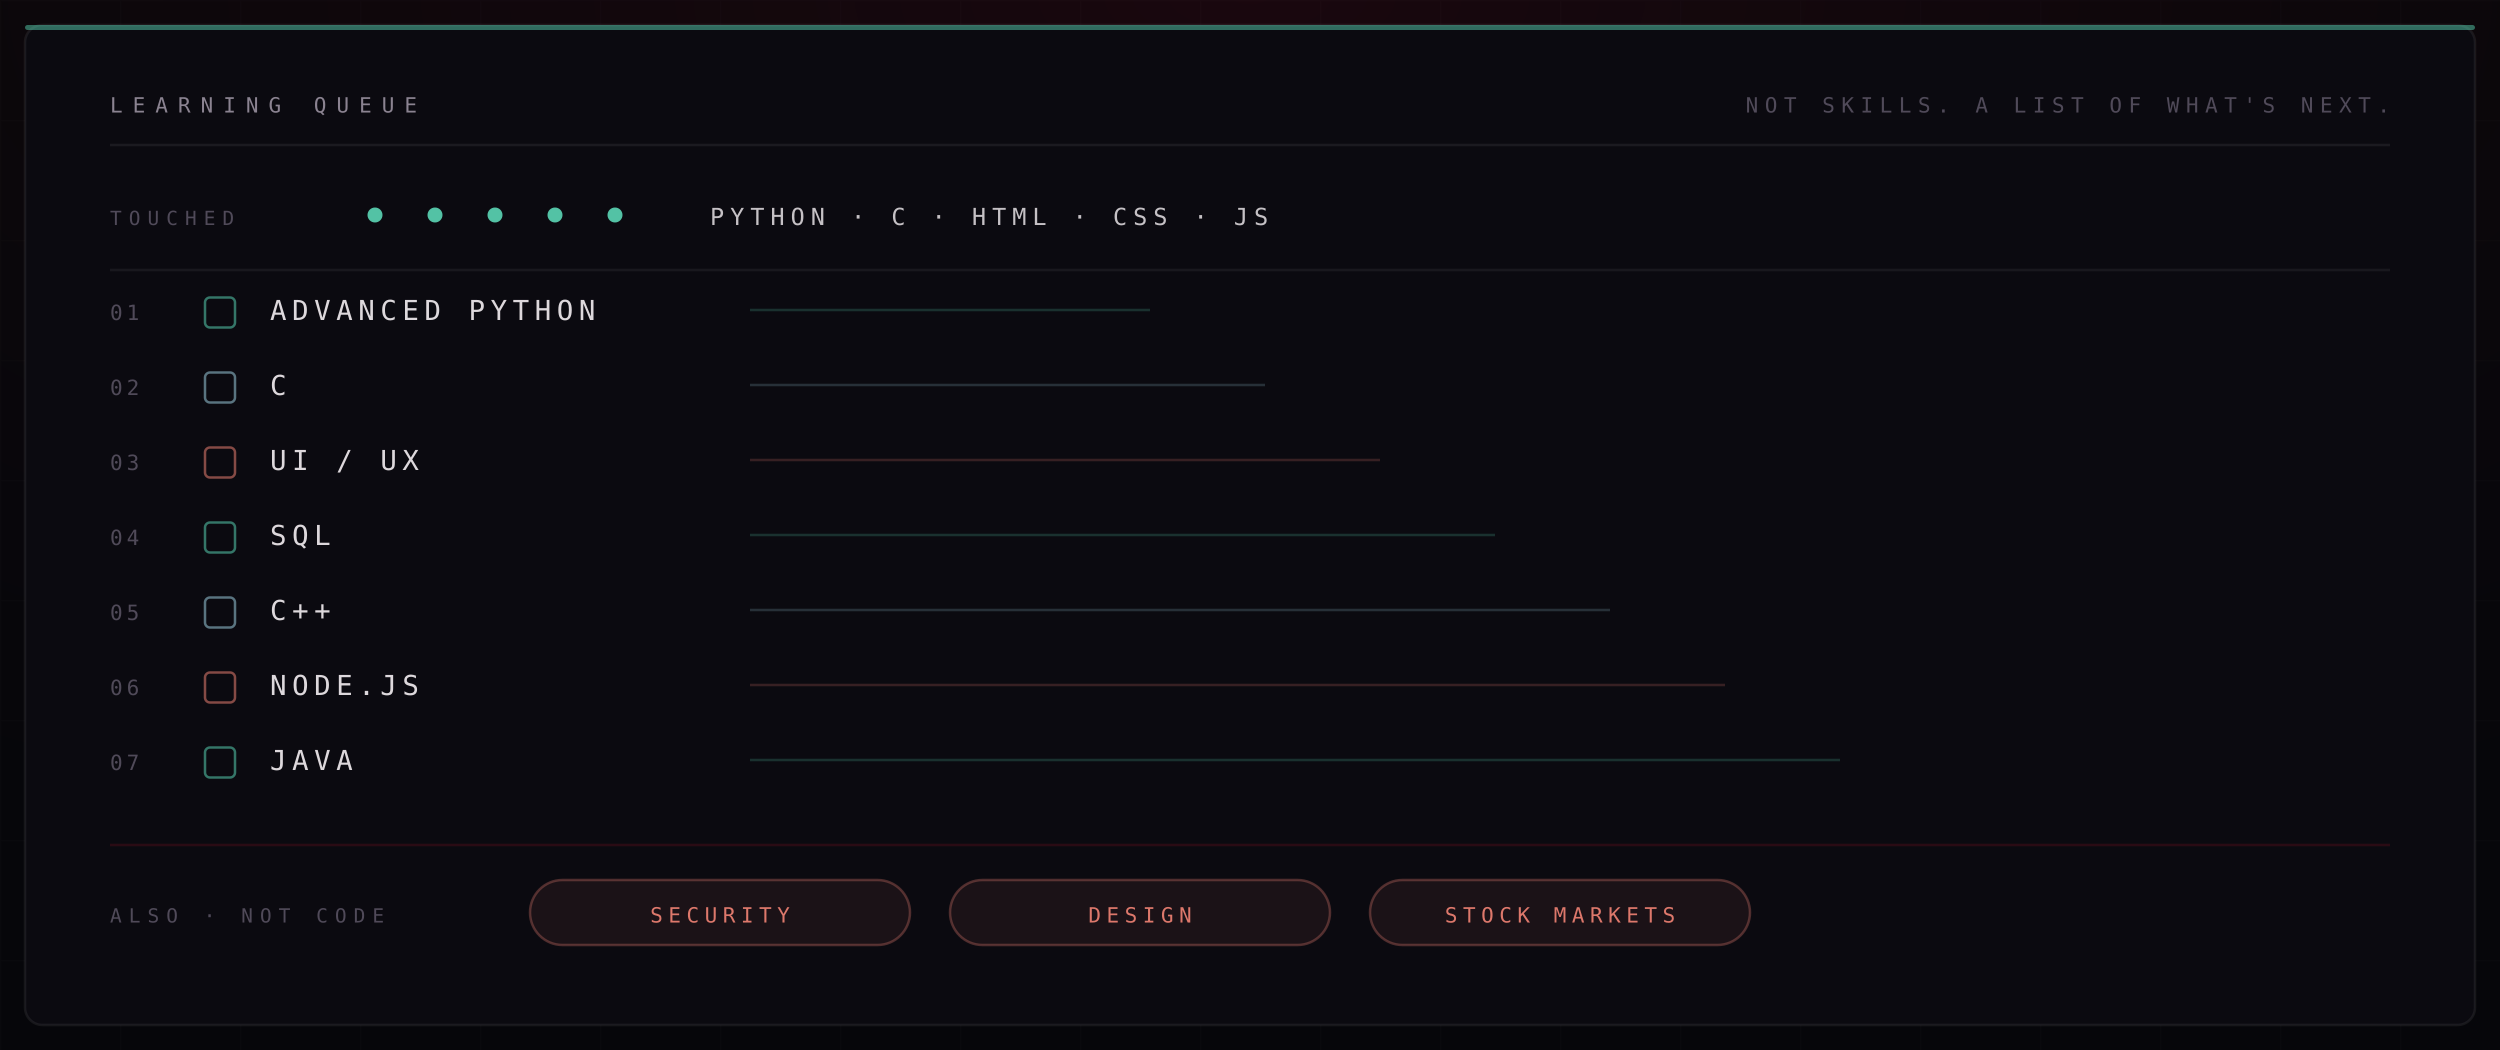
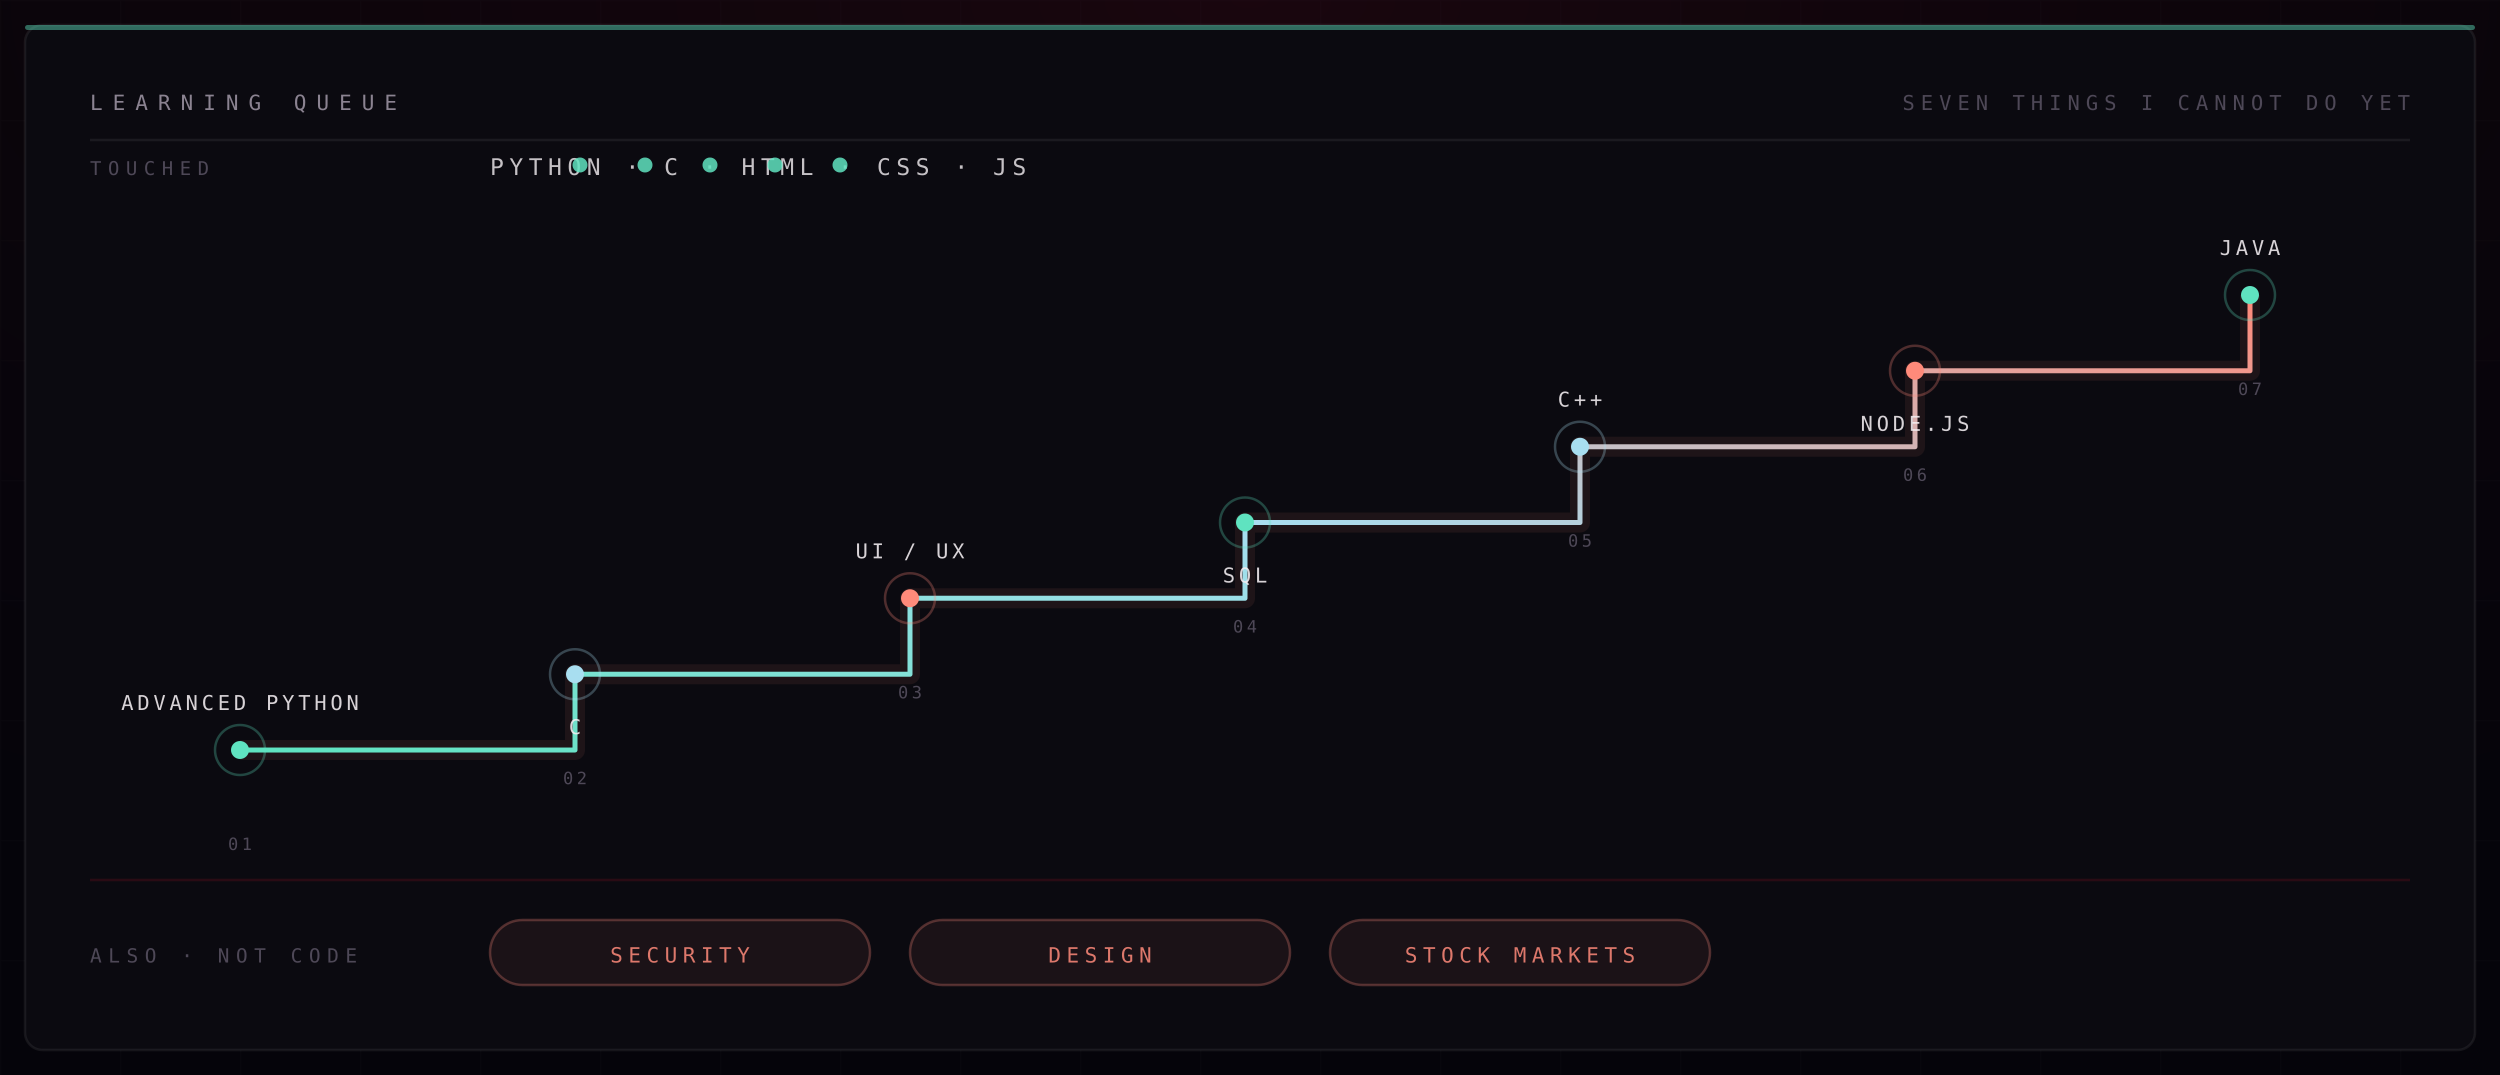
- <svg xmlns="http://www.w3.org/2000/svg" width="1000" height="420" viewBox="0 0 1000 420" fill="none" role="img" aria-label="Learning queue">
+ <svg xmlns="http://www.w3.org/2000/svg" width="1000" height="430" viewBox="0 0 1000 430" fill="none" role="img" aria-label="Learning queue">
  <defs>
    <pattern id="qGrid" width="48" height="48" patternUnits="userSpaceOnUse">
      <path d="M48 0H0V48" stroke="#FFFFFF" stroke-opacity="0.014" stroke-width="1" />
    </pattern>
    <radialGradient id="qGlow" cx="0.5" cy="0" r="1">
      <stop offset="0" stop-color="#D01731" stop-opacity="0.10" />
-       <stop offset="1" stop-color="#06060A" stop-opacity="0" />
+       <stop offset="1" stop-color="#05040A" stop-opacity="0" />
    </radialGradient>
+     <linearGradient id="qStep" x1="0" y1="1" x2="1" y2="0">
+       <stop offset="0" stop-color="#5FE3C0" />
+       <stop offset="0.5" stop-color="#A8DEF0" />
+       <stop offset="1" stop-color="#FF8A7A" />
+     </linearGradient>
  </defs>
-   <rect width="1000" height="420" fill="#06060A" />
-   <rect width="1000" height="420" fill="url(#qGrid)" />
-   <rect width="1000" height="420" fill="url(#qGlow)" />
-   <rect x="10" y="10" width="980" height="400" rx="7" fill="#0B0A10" stroke="#FFFFFF" stroke-opacity="0.07" />
+   <rect width="1000" height="430" fill="#05040A" />
+   <rect width="1000" height="430" fill="url(#qGrid)" />
+   <rect width="1000" height="430" fill="url(#qGlow)" />
+   <rect x="10" y="10" width="980" height="410" rx="7" fill="#0B0A10" stroke="#FFFFFF" stroke-opacity="0.07" />
  <rect x="10" y="10" width="980" height="2" rx="1" fill="#5FE3C0" fill-opacity="0.45" />
-   <text x="44" y="45" font-family="ui-monospace, SFMono-Regular, Menlo, Consolas, monospace" font-size="8.4" letter-spacing="4" fill="#8B8391">LEARNING QUEUE</text>
-   <text x="956" y="45" text-anchor="end" font-family="ui-monospace, SFMono-Regular, Menlo, Consolas, monospace" font-size="8.4" letter-spacing="2.6" fill="#504A59">NOT SKILLS. A LIST OF WHAT'S NEXT.</text>
-   <line x1="44" y1="58" x2="956" y2="58" stroke="#FFFFFF" stroke-opacity="0.07" />
-   <text x="44" y="90" font-family="ui-monospace, SFMono-Regular, Menlo, Consolas, monospace" font-size="7.8" letter-spacing="2.8" fill="#504A59">TOUCHED</text>
-   <text x="284" y="90" font-family="ui-monospace, SFMono-Regular, Menlo, Consolas, monospace" font-size="9.4" letter-spacing="2.4" fill="#F4EEF2" fill-opacity="0.8">PYTHON · C · HTML · CSS · JS</text>
-   <circle cx="150" cy="86" r="3" fill="#5FE3C0" fill-opacity="0.85">
+   <text x="36" y="44" font-family="ui-monospace, SFMono-Regular, Menlo, Consolas, monospace" font-size="8.4" letter-spacing="4" fill="#8B8391">LEARNING QUEUE</text>
+   <text x="964" y="44" text-anchor="end" font-family="ui-monospace, SFMono-Regular, Menlo, Consolas, monospace" font-size="8.2" letter-spacing="2.4" fill="#4E4857">SEVEN THINGS I CANNOT DO YET</text>
+   <line x1="36" y1="56" x2="964" y2="56" stroke="#FFFFFF" stroke-opacity="0.07" />
+   <text x="36" y="70" font-family="ui-monospace, SFMono-Regular, Menlo, Consolas, monospace" font-size="7.6" letter-spacing="2.6" fill="#4E4857">TOUCHED</text>
+   <text x="196" y="70" font-family="ui-monospace, SFMono-Regular, Menlo, Consolas, monospace" font-size="9.2" letter-spacing="2.2" fill="#F4EEF2" fill-opacity="0.8">PYTHON · C · HTML · CSS · JS</text>
+   <circle cx="232" cy="66" r="3" fill="#5FE3C0" fill-opacity="0.85">
    <animate attributeName="opacity" values="0.9;0.25;0.9" dur="2.6s" begin="0.0s" repeatCount="indefinite" />
  </circle>
-   <circle cx="174" cy="86" r="3" fill="#5FE3C0" fill-opacity="0.85">
+   <circle cx="258" cy="66" r="3" fill="#5FE3C0" fill-opacity="0.85">
    <animate attributeName="opacity" values="0.9;0.25;0.9" dur="2.6s" begin="0.2s" repeatCount="indefinite" />
  </circle>
-   <circle cx="198" cy="86" r="3" fill="#5FE3C0" fill-opacity="0.85">
+   <circle cx="284" cy="66" r="3" fill="#5FE3C0" fill-opacity="0.85">
    <animate attributeName="opacity" values="0.9;0.25;0.9" dur="2.6s" begin="0.4s" repeatCount="indefinite" />
  </circle>
-   <circle cx="222" cy="86" r="3" fill="#5FE3C0" fill-opacity="0.85">
+   <circle cx="310" cy="66" r="3" fill="#5FE3C0" fill-opacity="0.85">
    <animate attributeName="opacity" values="0.9;0.25;0.9" dur="2.6s" begin="0.7s" repeatCount="indefinite" />
  </circle>
-   <circle cx="246" cy="86" r="3" fill="#5FE3C0" fill-opacity="0.85">
+   <circle cx="336" cy="66" r="3" fill="#5FE3C0" fill-opacity="0.85">
    <animate attributeName="opacity" values="0.9;0.25;0.9" dur="2.6s" begin="0.9s" repeatCount="indefinite" />
  </circle>
-   <line x1="44" y1="108" x2="956" y2="108" stroke="#FFFFFF" stroke-opacity="0.06" />
-   <text x="44" y="128" font-family="ui-monospace, SFMono-Regular, Menlo, Consolas, monospace" font-size="8.4" letter-spacing="1.6" fill="#504A59">01</text>
-   <rect x="82" y="119" width="12" height="12" rx="2" fill="none" stroke="#5FE3C0" stroke-opacity="0.5" />
-   <text x="108" y="128" font-family="ui-monospace, SFMono-Regular, Menlo, Consolas, monospace" font-size="11" letter-spacing="2.2" fill="#F4EEF2" fill-opacity="0.9">ADVANCED PYTHON</text>
-   <line x1="300" y1="124" x2="460" y2="124" stroke="#5FE3C0" stroke-opacity="0.18" />
-   <text x="44" y="158" font-family="ui-monospace, SFMono-Regular, Menlo, Consolas, monospace" font-size="8.4" letter-spacing="1.6" fill="#504A59">02</text>
-   <rect x="82" y="149" width="12" height="12" rx="2" fill="none" stroke="#A8DEF0" stroke-opacity="0.5" />
-   <text x="108" y="158" font-family="ui-monospace, SFMono-Regular, Menlo, Consolas, monospace" font-size="11" letter-spacing="2.2" fill="#F4EEF2" fill-opacity="0.9">C</text>
-   <line x1="300" y1="154" x2="506" y2="154" stroke="#A8DEF0" stroke-opacity="0.18" />
-   <text x="44" y="188" font-family="ui-monospace, SFMono-Regular, Menlo, Consolas, monospace" font-size="8.4" letter-spacing="1.6" fill="#504A59">03</text>
-   <rect x="82" y="179" width="12" height="12" rx="2" fill="none" stroke="#FF8A7A" stroke-opacity="0.5" />
-   <text x="108" y="188" font-family="ui-monospace, SFMono-Regular, Menlo, Consolas, monospace" font-size="11" letter-spacing="2.2" fill="#F4EEF2" fill-opacity="0.9">UI / UX</text>
-   <line x1="300" y1="184" x2="552" y2="184" stroke="#FF8A7A" stroke-opacity="0.18" />
-   <text x="44" y="218" font-family="ui-monospace, SFMono-Regular, Menlo, Consolas, monospace" font-size="8.4" letter-spacing="1.6" fill="#504A59">04</text>
-   <rect x="82" y="209" width="12" height="12" rx="2" fill="none" stroke="#5FE3C0" stroke-opacity="0.5" />
-   <text x="108" y="218" font-family="ui-monospace, SFMono-Regular, Menlo, Consolas, monospace" font-size="11" letter-spacing="2.2" fill="#F4EEF2" fill-opacity="0.9">SQL</text>
-   <line x1="300" y1="214" x2="598" y2="214" stroke="#5FE3C0" stroke-opacity="0.18" />
-   <text x="44" y="248" font-family="ui-monospace, SFMono-Regular, Menlo, Consolas, monospace" font-size="8.4" letter-spacing="1.6" fill="#504A59">05</text>
-   <rect x="82" y="239" width="12" height="12" rx="2" fill="none" stroke="#A8DEF0" stroke-opacity="0.5" />
-   <text x="108" y="248" font-family="ui-monospace, SFMono-Regular, Menlo, Consolas, monospace" font-size="11" letter-spacing="2.2" fill="#F4EEF2" fill-opacity="0.9">C++</text>
-   <line x1="300" y1="244" x2="644" y2="244" stroke="#A8DEF0" stroke-opacity="0.18" />
-   <text x="44" y="278" font-family="ui-monospace, SFMono-Regular, Menlo, Consolas, monospace" font-size="8.4" letter-spacing="1.6" fill="#504A59">06</text>
-   <rect x="82" y="269" width="12" height="12" rx="2" fill="none" stroke="#FF8A7A" stroke-opacity="0.5" />
-   <text x="108" y="278" font-family="ui-monospace, SFMono-Regular, Menlo, Consolas, monospace" font-size="11" letter-spacing="2.2" fill="#F4EEF2" fill-opacity="0.9">NODE.JS</text>
-   <line x1="300" y1="274" x2="690" y2="274" stroke="#FF8A7A" stroke-opacity="0.18" />
-   <text x="44" y="308" font-family="ui-monospace, SFMono-Regular, Menlo, Consolas, monospace" font-size="8.4" letter-spacing="1.6" fill="#504A59">07</text>
-   <rect x="82" y="299" width="12" height="12" rx="2" fill="none" stroke="#5FE3C0" stroke-opacity="0.5" />
-   <text x="108" y="308" font-family="ui-monospace, SFMono-Regular, Menlo, Consolas, monospace" font-size="11" letter-spacing="2.2" fill="#F4EEF2" fill-opacity="0.9">JAVA</text>
-   <line x1="300" y1="304" x2="736" y2="304" stroke="#5FE3C0" stroke-opacity="0.18" />
-   <line x1="44" y1="338" x2="956" y2="338" stroke="#D01731" stroke-opacity="0.16" />
-   <text x="44" y="369" font-family="ui-monospace, SFMono-Regular, Menlo, Consolas, monospace" font-size="7.8" letter-spacing="2.8" fill="#504A59">ALSO · NOT CODE</text>
-   <rect x="212" y="352" width="152" height="26" rx="13" fill="#FF8A7A" fill-opacity="0.07" stroke="#FF8A7A" stroke-opacity="0.28" />
-   <text x="288" y="369" text-anchor="middle" font-family="ui-monospace, SFMono-Regular, Menlo, Consolas, monospace" font-size="8.4" letter-spacing="2.2" fill="#FF8A7A" fill-opacity="0.85">SECURITY</text>
-   <rect x="380" y="352" width="152" height="26" rx="13" fill="#FF8A7A" fill-opacity="0.07" stroke="#FF8A7A" stroke-opacity="0.28" />
-   <text x="456" y="369" text-anchor="middle" font-family="ui-monospace, SFMono-Regular, Menlo, Consolas, monospace" font-size="8.4" letter-spacing="2.2" fill="#FF8A7A" fill-opacity="0.85">DESIGN</text>
-   <rect x="548" y="352" width="152" height="26" rx="13" fill="#FF8A7A" fill-opacity="0.07" stroke="#FF8A7A" stroke-opacity="0.28" />
-   <text x="624" y="369" text-anchor="middle" font-family="ui-monospace, SFMono-Regular, Menlo, Consolas, monospace" font-size="8.4" letter-spacing="2.2" fill="#FF8A7A" fill-opacity="0.85">STOCK MARKETS</text>
+   <path d="M 96.0,300.0 L 230.0,300.0 L 230.0,269.7 L 364.0,269.7 L 364.0,239.3 L 498.0,239.3 L 498.0,209.0 L 632.0,209.0 L 632.0,178.7 L 766.0,178.7 L 766.0,148.3 L 900.0,148.3 L 900.0,118.0" fill="none" stroke="#FF8A7A" stroke-width="8" stroke-linejoin="round" stroke-opacity="0.08" />
+   <path d="M 96.0,300.0 L 230.0,300.0 L 230.0,269.7 L 364.0,269.7 L 364.0,239.3 L 498.0,239.3 L 498.0,209.0 L 632.0,209.0 L 632.0,178.7 L 766.0,178.7 L 766.0,148.3 L 900.0,148.3 L 900.0,118.0" fill="none" stroke="url(#qStep)" stroke-width="2" stroke-linejoin="round" />
+   <circle cx="96.0" cy="300.0" r="10" fill="none" stroke="#5FE3C0" stroke-opacity="0.28">
+     <animate attributeName="r" values="9;14;9" dur="3.4s" begin="0.00s" repeatCount="indefinite" />
+   </circle>
+   <circle cx="96.0" cy="300.0" r="3.6" fill="#5FE3C0" />
+   <text x="96.0" y="284.0" text-anchor="middle" font-family="ui-monospace, SFMono-Regular, Menlo, Consolas, monospace" font-size="8.2" letter-spacing="1.5" fill="#F4EEF2" fill-opacity="0.88">ADVANCED PYTHON</text>
+   <text x="96.0" y="340.0" text-anchor="middle" font-family="ui-monospace, SFMono-Regular, Menlo, Consolas, monospace" font-size="6.8" letter-spacing="1.4" fill="#4E4857">01</text>
+   <circle cx="230.0" cy="269.7" r="10" fill="none" stroke="#A8DEF0" stroke-opacity="0.28">
+     <animate attributeName="r" values="9;14;9" dur="3.4s" begin="0.16s" repeatCount="indefinite" />
+   </circle>
+   <circle cx="230.0" cy="269.7" r="3.6" fill="#A8DEF0" />
+   <text x="230.0" y="293.667" text-anchor="middle" font-family="ui-monospace, SFMono-Regular, Menlo, Consolas, monospace" font-size="8.2" letter-spacing="1.5" fill="#F4EEF2" fill-opacity="0.88">C</text>
+   <text x="230.0" y="313.667" text-anchor="middle" font-family="ui-monospace, SFMono-Regular, Menlo, Consolas, monospace" font-size="6.8" letter-spacing="1.4" fill="#4E4857">02</text>
+   <circle cx="364.0" cy="239.3" r="10" fill="none" stroke="#FF8A7A" stroke-opacity="0.28">
+     <animate attributeName="r" values="9;14;9" dur="3.4s" begin="0.32s" repeatCount="indefinite" />
+   </circle>
+   <circle cx="364.0" cy="239.3" r="3.6" fill="#FF8A7A" />
+   <text x="364.0" y="223.333" text-anchor="middle" font-family="ui-monospace, SFMono-Regular, Menlo, Consolas, monospace" font-size="8.2" letter-spacing="1.5" fill="#F4EEF2" fill-opacity="0.88">UI / UX</text>
+   <text x="364.0" y="279.333" text-anchor="middle" font-family="ui-monospace, SFMono-Regular, Menlo, Consolas, monospace" font-size="6.8" letter-spacing="1.4" fill="#4E4857">03</text>
+   <circle cx="498.0" cy="209.0" r="10" fill="none" stroke="#5FE3C0" stroke-opacity="0.28">
+     <animate attributeName="r" values="9;14;9" dur="3.4s" begin="0.48s" repeatCount="indefinite" />
+   </circle>
+   <circle cx="498.0" cy="209.0" r="3.6" fill="#5FE3C0" />
+   <text x="498.0" y="233.0" text-anchor="middle" font-family="ui-monospace, SFMono-Regular, Menlo, Consolas, monospace" font-size="8.2" letter-spacing="1.5" fill="#F4EEF2" fill-opacity="0.88">SQL</text>
+   <text x="498.0" y="253.0" text-anchor="middle" font-family="ui-monospace, SFMono-Regular, Menlo, Consolas, monospace" font-size="6.8" letter-spacing="1.4" fill="#4E4857">04</text>
+   <circle cx="632.0" cy="178.7" r="10" fill="none" stroke="#A8DEF0" stroke-opacity="0.28">
+     <animate attributeName="r" values="9;14;9" dur="3.4s" begin="0.64s" repeatCount="indefinite" />
+   </circle>
+   <circle cx="632.0" cy="178.7" r="3.6" fill="#A8DEF0" />
+   <text x="632.0" y="162.667" text-anchor="middle" font-family="ui-monospace, SFMono-Regular, Menlo, Consolas, monospace" font-size="8.2" letter-spacing="1.5" fill="#F4EEF2" fill-opacity="0.88">C++</text>
+   <text x="632.0" y="218.667" text-anchor="middle" font-family="ui-monospace, SFMono-Regular, Menlo, Consolas, monospace" font-size="6.8" letter-spacing="1.4" fill="#4E4857">05</text>
+   <circle cx="766.0" cy="148.3" r="10" fill="none" stroke="#FF8A7A" stroke-opacity="0.28">
+     <animate attributeName="r" values="9;14;9" dur="3.4s" begin="0.80s" repeatCount="indefinite" />
+   </circle>
+   <circle cx="766.0" cy="148.3" r="3.6" fill="#FF8A7A" />
+   <text x="766.0" y="172.333" text-anchor="middle" font-family="ui-monospace, SFMono-Regular, Menlo, Consolas, monospace" font-size="8.2" letter-spacing="1.5" fill="#F4EEF2" fill-opacity="0.88">NODE.JS</text>
+   <text x="766.0" y="192.333" text-anchor="middle" font-family="ui-monospace, SFMono-Regular, Menlo, Consolas, monospace" font-size="6.8" letter-spacing="1.4" fill="#4E4857">06</text>
+   <circle cx="900.0" cy="118.0" r="10" fill="none" stroke="#5FE3C0" stroke-opacity="0.28">
+     <animate attributeName="r" values="9;14;9" dur="3.4s" begin="0.96s" repeatCount="indefinite" />
+   </circle>
+   <circle cx="900.0" cy="118.0" r="3.6" fill="#5FE3C0" />
+   <text x="900.0" y="102.0" text-anchor="middle" font-family="ui-monospace, SFMono-Regular, Menlo, Consolas, monospace" font-size="8.2" letter-spacing="1.5" fill="#F4EEF2" fill-opacity="0.88">JAVA</text>
+   <text x="900.0" y="158.0" text-anchor="middle" font-family="ui-monospace, SFMono-Regular, Menlo, Consolas, monospace" font-size="6.8" letter-spacing="1.4" fill="#4E4857">07</text>
+   <line x1="36" y1="352" x2="964" y2="352" stroke="#D01731" stroke-opacity="0.16" />
+   <text x="36" y="385" font-family="ui-monospace, SFMono-Regular, Menlo, Consolas, monospace" font-size="7.8" letter-spacing="2.6" fill="#4E4857">ALSO · NOT CODE</text>
+   <rect x="196" y="368" width="152" height="26" rx="13" fill="#FF8A7A" fill-opacity="0.07" stroke="#FF8A7A" stroke-opacity="0.28" />
+   <text x="272" y="385" text-anchor="middle" font-family="ui-monospace, SFMono-Regular, Menlo, Consolas, monospace" font-size="8.4" letter-spacing="2.2" fill="#FF8A7A" fill-opacity="0.85">SECURITY</text>
+   <rect x="364" y="368" width="152" height="26" rx="13" fill="#FF8A7A" fill-opacity="0.07" stroke="#FF8A7A" stroke-opacity="0.28" />
+   <text x="440" y="385" text-anchor="middle" font-family="ui-monospace, SFMono-Regular, Menlo, Consolas, monospace" font-size="8.4" letter-spacing="2.2" fill="#FF8A7A" fill-opacity="0.85">DESIGN</text>
+   <rect x="532" y="368" width="152" height="26" rx="13" fill="#FF8A7A" fill-opacity="0.07" stroke="#FF8A7A" stroke-opacity="0.28" />
+   <text x="608" y="385" text-anchor="middle" font-family="ui-monospace, SFMono-Regular, Menlo, Consolas, monospace" font-size="8.4" letter-spacing="2.2" fill="#FF8A7A" fill-opacity="0.85">STOCK MARKETS</text>
</svg>
